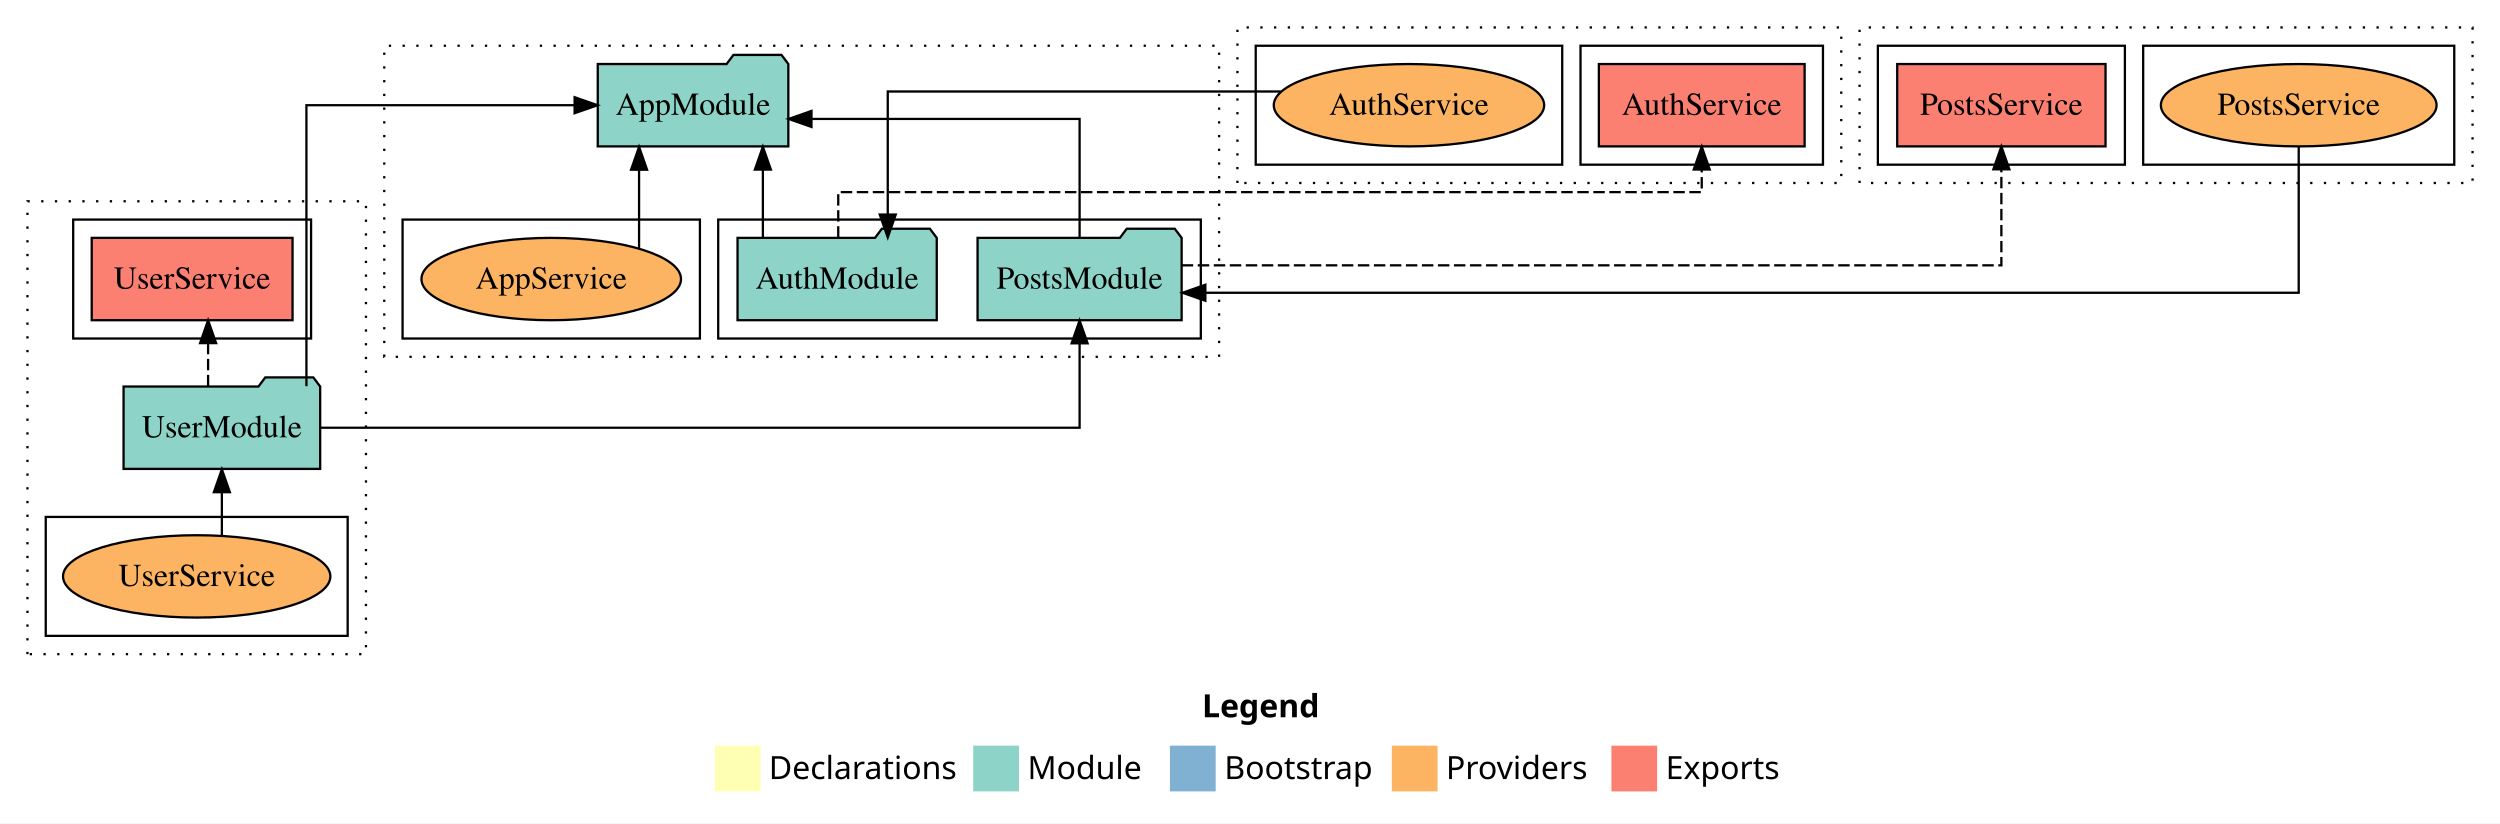
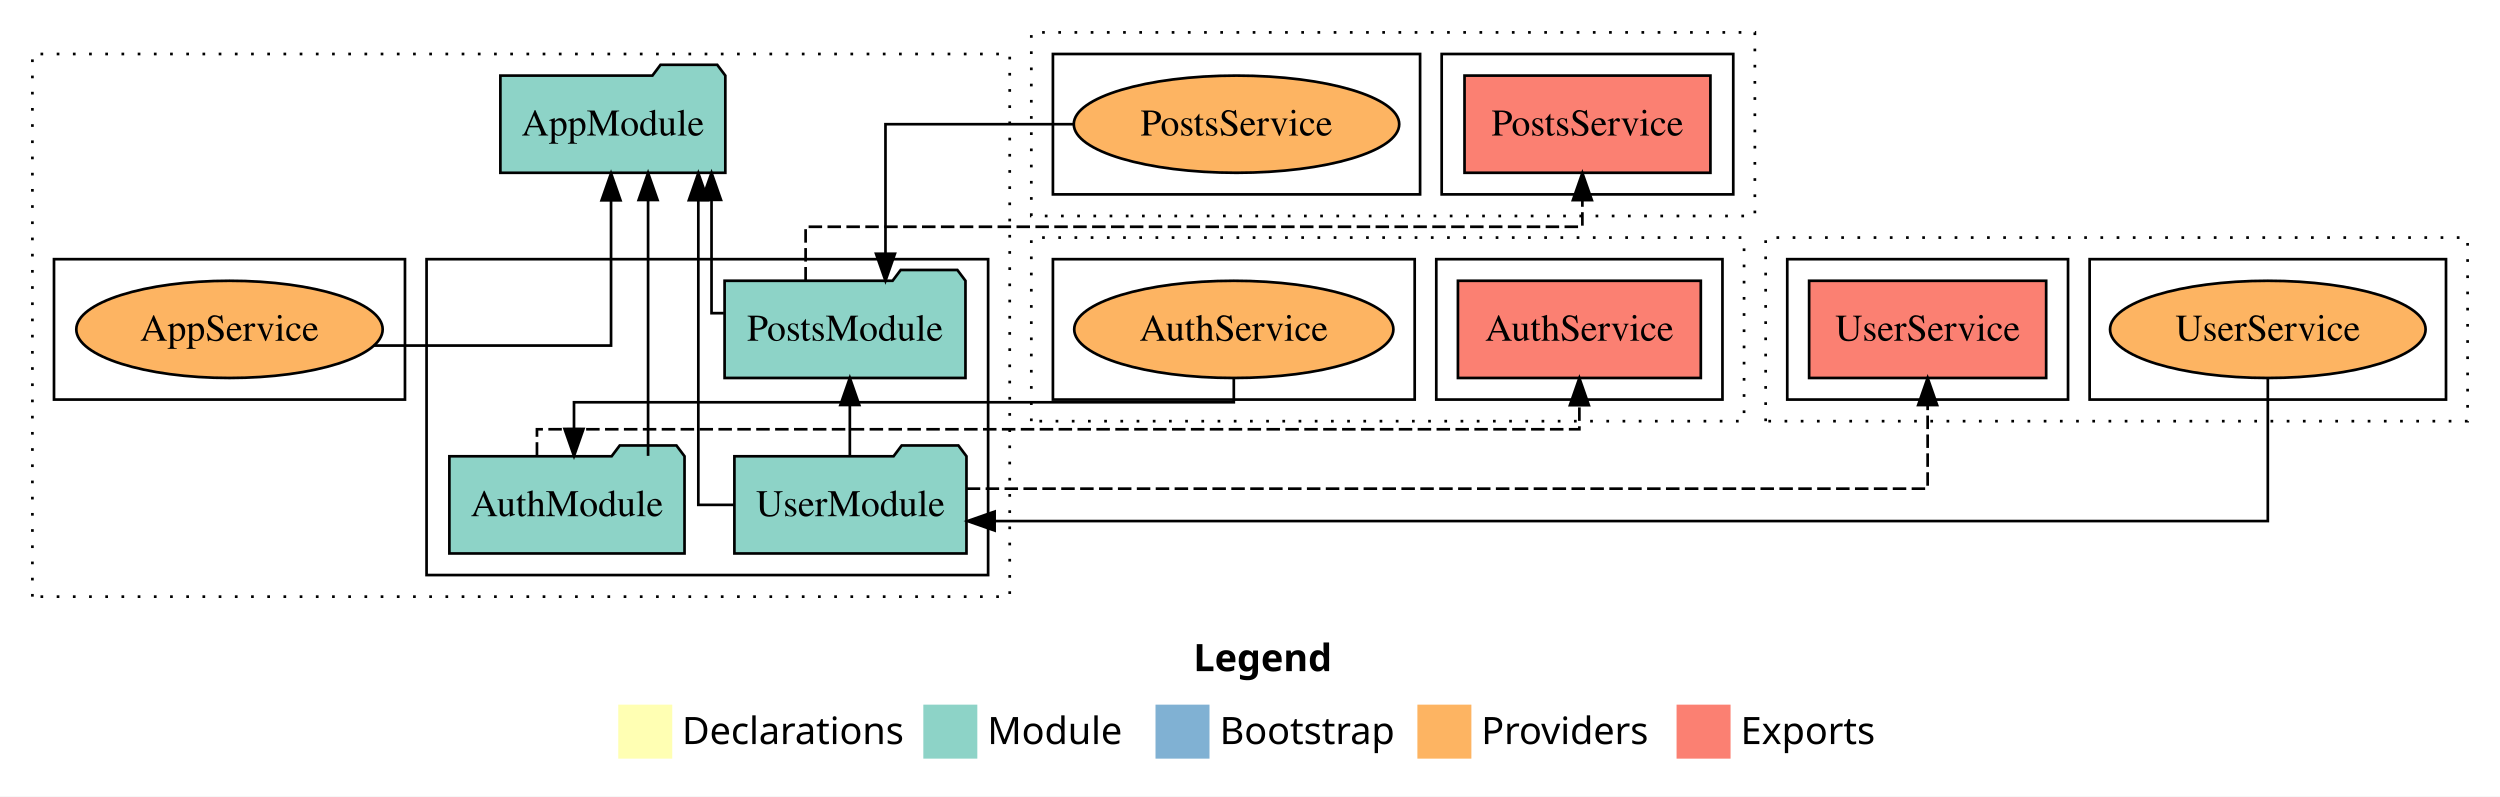
- <svg xmlns="http://www.w3.org/2000/svg" width="1093pt" height="360pt" viewBox="0.00 0.00 1093.00 360.00">
-   <g id="graph0" class="graph" transform="scale(1 1) rotate(0) translate(4 356)">
-     <polygon fill="white" stroke="transparent" points="-4,4 -4,-356 1089,-356 1089,4 -4,4" />
-     <text text-anchor="start" x="521.51" y="-42.4" font-family="Times-12" font-weight="bold" font-size="14.00">Legend</text>
-     <polygon fill="#ffffb3" stroke="transparent" points="308.5,-10 308.5,-30 328.5,-30 328.5,-10 308.5,-10" />
-     <text text-anchor="start" x="332.13" y="-15.4" font-family="Times-12" font-size="14.00">  Declarations</text>
-     <polygon fill="#8dd3c7" stroke="transparent" points="421.5,-10 421.5,-30 441.5,-30 441.5,-10 421.5,-10" />
-     <text text-anchor="start" x="445.23" y="-15.4" font-family="Times-12" font-size="14.00">  Module</text>
-     <polygon fill="#80b1d3" stroke="transparent" points="507.5,-10 507.5,-30 527.5,-30 527.5,-10 507.5,-10" />
-     <text text-anchor="start" x="531.28" y="-15.4" font-family="Times-12" font-size="14.00">  Bootstrap</text>
-     <polygon fill="#fdb462" stroke="transparent" points="604.5,-10 604.5,-30 624.5,-30 624.5,-10 604.5,-10" />
-     <text text-anchor="start" x="628.17" y="-15.4" font-family="Times-12" font-size="14.00">  Providers</text>
-     <polygon fill="#fb8072" stroke="transparent" points="700.5,-10 700.5,-30 720.5,-30 720.5,-10 700.5,-10" />
-     <text text-anchor="start" x="724.23" y="-15.4" font-family="Times-12" font-size="14.00">  Exports</text>
+ <svg xmlns="http://www.w3.org/2000/svg" width="926pt" height="295pt" viewBox="0.00 0.00 926.00 295.00">
+   <g id="graph0" class="graph" transform="scale(1 1) rotate(0) translate(4 291)">
+     <polygon fill="white" stroke="transparent" points="-4,4 -4,-291 922,-291 922,4 -4,4" />
+     <text text-anchor="start" x="438.01" y="-42.4" font-family="Times-12" font-weight="bold" font-size="14.00">Legend</text>
+     <polygon fill="#ffffb3" stroke="transparent" points="225,-10 225,-30 245,-30 245,-10 225,-10" />
+     <text text-anchor="start" x="248.63" y="-15.4" font-family="Times-12" font-size="14.00">  Declarations</text>
+     <polygon fill="#8dd3c7" stroke="transparent" points="338,-10 338,-30 358,-30 358,-10 338,-10" />
+     <text text-anchor="start" x="361.73" y="-15.4" font-family="Times-12" font-size="14.00">  Module</text>
+     <polygon fill="#80b1d3" stroke="transparent" points="424,-10 424,-30 444,-30 444,-10 424,-10" />
+     <text text-anchor="start" x="447.78" y="-15.4" font-family="Times-12" font-size="14.00">  Bootstrap</text>
+     <polygon fill="#fdb462" stroke="transparent" points="521,-10 521,-30 541,-30 541,-10 521,-10" />
+     <text text-anchor="start" x="544.67" y="-15.4" font-family="Times-12" font-size="14.00">  Providers</text>
+     <polygon fill="#fb8072" stroke="transparent" points="617,-10 617,-30 637,-30 637,-10 617,-10" />
+     <text text-anchor="start" x="640.73" y="-15.4" font-family="Times-12" font-size="14.00">  Exports</text>
+     <g id="clust1" class="cluster">
+       <polygon fill="none" stroke="black" stroke-dasharray="1,5" points="8,-70 8,-271 370,-271 370,-70 8,-70" />
+     </g>
+     <g id="clust3" class="cluster">
+       <polygon fill="none" stroke="black" points="154,-78 154,-195 362,-195 362,-78 154,-78" />
+     </g>
+     <g id="clust6" class="cluster">
+       <polygon fill="none" stroke="black" points="16,-143 16,-195 146,-195 146,-143 16,-143" />
+     </g>
    <g id="clust19" class="cluster">
-       <polygon fill="none" stroke="black" stroke-dasharray="1,5" points="8,-70 8,-268 156,-268 156,-70 8,-70" />
+       <polygon fill="none" stroke="black" stroke-dasharray="1,5" points="650,-135 650,-203 910,-203 910,-135 650,-135" />
    </g>
    <g id="clust24" class="cluster">
-       <polygon fill="none" stroke="black" points="16,-78 16,-130 148,-130 148,-78 16,-78" />
+       <polygon fill="none" stroke="black" points="770,-143 770,-195 902,-195 902,-143 770,-143" />
    </g>
    <g id="clust22" class="cluster">
-       <polygon fill="none" stroke="black" points="28,-208 28,-260 132,-260 132,-208 28,-208" />
-     </g>
-     <g id="clust1" class="cluster">
-       <polygon fill="none" stroke="black" stroke-dasharray="1,5" points="164,-200 164,-336 529,-336 529,-200 164,-200" />
-     </g>
-     <g id="clust3" class="cluster">
-       <polygon fill="none" stroke="black" points="310,-208 310,-260 521,-260 521,-208 310,-208" />
-     </g>
-     <g id="clust6" class="cluster">
-       <polygon fill="none" stroke="black" points="172,-208 172,-260 302,-260 302,-208 172,-208" />
+       <polygon fill="none" stroke="black" points="658,-143 658,-195 762,-195 762,-143 658,-143" />
    </g>
    <g id="clust7" class="cluster">
-       <polygon fill="none" stroke="black" stroke-dasharray="1,5" points="537,-276 537,-344 801,-344 801,-276 537,-276" />
+       <polygon fill="none" stroke="black" stroke-dasharray="1,5" points="378,-135 378,-203 642,-203 642,-135 378,-135" />
    </g>
    <g id="clust10" class="cluster">
-       <polygon fill="none" stroke="black" points="687,-284 687,-336 793,-336 793,-284 687,-284" />
+       <polygon fill="none" stroke="black" points="528,-143 528,-195 634,-195 634,-143 528,-143" />
    </g>
    <g id="clust12" class="cluster">
-       <polygon fill="none" stroke="black" points="545,-284 545,-336 679,-336 679,-284 545,-284" />
+       <polygon fill="none" stroke="black" points="386,-143 386,-195 520,-195 520,-143 386,-143" />
    </g>
    <g id="clust13" class="cluster">
-       <polygon fill="none" stroke="black" stroke-dasharray="1,5" points="809,-276 809,-344 1077,-344 1077,-276 809,-276" />
+       <polygon fill="none" stroke="black" stroke-dasharray="1,5" points="378,-211 378,-279 646,-279 646,-211 378,-211" />
+     </g>
+     <g id="clust16" class="cluster">
+       <polygon fill="none" stroke="black" points="530,-219 530,-271 638,-271 638,-219 530,-219" />
    </g>
    <g id="clust18" class="cluster">
-       <polygon fill="none" stroke="black" points="933,-284 933,-336 1069,-336 1069,-284 933,-284" />
-     </g>
-     <g id="clust16" class="cluster">
-       <polygon fill="none" stroke="black" points="817,-284 817,-336 925,-336 925,-284 817,-284" />
+       <polygon fill="none" stroke="black" points="386,-219 386,-271 522,-271 522,-219 386,-219" />
    </g>
    <g id="node1" class="node">
-       <polygon fill="#8dd3c7" stroke="black" points="405.55,-252 402.55,-256 381.55,-256 378.55,-252 318.45,-252 318.45,-216 405.55,-216 405.55,-252" />
-       <text text-anchor="middle" x="362" y="-229.8" font-family="Times,serif" font-size="14.00">AuthModule</text>
+       <polygon fill="#8dd3c7" stroke="black" points="249.55,-122 246.55,-126 225.55,-126 222.55,-122 162.45,-122 162.45,-86 249.55,-86 249.55,-122" />
+       <text text-anchor="middle" x="206" y="-99.8" font-family="Times,serif" font-size="14.00">AuthModule</text>
    </g>
    <g id="node4" class="node">
-       <polygon fill="#8dd3c7" stroke="black" points="340.66,-328 337.66,-332 316.66,-332 313.66,-328 257.34,-328 257.34,-292 340.66,-292 340.66,-328" />
-       <text text-anchor="middle" x="299" y="-305.8" font-family="Times,serif" font-size="14.00">AppModule</text>
+       <polygon fill="#8dd3c7" stroke="black" points="264.66,-263 261.66,-267 240.66,-267 237.66,-263 181.34,-263 181.34,-227 264.66,-227 264.66,-263" />
+       <text text-anchor="middle" x="223" y="-240.8" font-family="Times,serif" font-size="14.00">AppModule</text>
    </g>
    <g id="edge1" class="edge">
-       <path fill="none" stroke="black" d="M329.53,-252.01C329.53,-252.01 329.53,-281.85 329.53,-281.85" />
-       <polygon fill="black" stroke="black" points="326.03,-281.85 329.53,-291.85 333.03,-281.85 326.03,-281.85" />
+       <path fill="none" stroke="black" d="M236.05,-122.14C236.05,-122.14 236.05,-216.93 236.05,-216.93" />
+       <polygon fill="black" stroke="black" points="232.55,-216.92 236.05,-226.93 239.55,-216.93 232.55,-216.92" />
    </g>
    <g id="node6" class="node">
-       <polygon fill="#fb8072" stroke="black" points="784.98,-328 695.02,-328 695.02,-292 784.98,-292 784.98,-328" />
-       <text text-anchor="middle" x="740" y="-305.8" font-family="Times,serif" font-size="14.00">AuthService </text>
+       <polygon fill="#fb8072" stroke="black" points="625.98,-187 536.02,-187 536.02,-151 625.98,-151 625.98,-187" />
+       <text text-anchor="middle" x="581" y="-164.8" font-family="Times,serif" font-size="14.00">AuthService </text>
    </g>
    <g id="edge5" class="edge">
-       <path fill="none" stroke="black" stroke-dasharray="5,2" d="M362.48,-252.11C362.48,-261.9 362.48,-272 362.48,-272 362.48,-272 740,-272 740,-272 740,-272 740,-281.89 740,-281.89" />
-       <polygon fill="black" stroke="black" points="736.5,-281.89 740,-291.89 743.5,-281.89 736.5,-281.89" />
+       <path fill="none" stroke="black" stroke-dasharray="5,2" d="M194.89,-122.21C194.89,-127.55 194.89,-132 194.89,-132 194.89,-132 581,-132 581,-132 581,-132 581,-140.93 581,-140.93" />
+       <polygon fill="black" stroke="black" points="577.5,-140.93 581,-150.93 584.5,-140.93 577.5,-140.93" />
    </g>
    <g id="node2" class="node">
-       <polygon fill="#8dd3c7" stroke="black" points="512.61,-252 509.61,-256 488.61,-256 485.61,-252 423.39,-252 423.39,-216 512.61,-216 512.61,-252" />
-       <text text-anchor="middle" x="468" y="-229.8" font-family="Times,serif" font-size="14.00">PostsModule</text>
+       <polygon fill="#8dd3c7" stroke="black" points="353.61,-187 350.61,-191 329.61,-191 326.61,-187 264.39,-187 264.39,-151 353.61,-151 353.61,-187" />
+       <text text-anchor="middle" x="309" y="-164.8" font-family="Times,serif" font-size="14.00">PostsModule</text>
    </g>
    <g id="edge2" class="edge">
-       <path fill="none" stroke="black" d="M468,-252.03C468,-272.77 468,-304 468,-304 468,-304 350.78,-304 350.78,-304" />
-       <polygon fill="black" stroke="black" points="350.78,-300.5 340.78,-304 350.78,-307.5 350.78,-300.5" />
+       <path fill="none" stroke="black" d="M264.12,-175C261.29,-175 259.55,-175 259.55,-175 259.55,-175 259.55,-216.97 259.55,-216.97" />
+       <polygon fill="black" stroke="black" points="256.05,-216.97 259.55,-226.97 263.05,-216.97 256.05,-216.97" />
    </g>
    <g id="node8" class="node">
-       <polygon fill="#fb8072" stroke="black" points="916.54,-328 825.46,-328 825.46,-292 916.54,-292 916.54,-328" />
-       <text text-anchor="middle" x="871" y="-305.8" font-family="Times,serif" font-size="14.00">PostsService </text>
+       <polygon fill="#fb8072" stroke="black" points="629.54,-263 538.46,-263 538.46,-227 629.54,-227 629.54,-263" />
+       <text text-anchor="middle" x="584" y="-240.8" font-family="Times,serif" font-size="14.00">PostsService </text>
    </g>
    <g id="edge8" class="edge">
-       <path fill="none" stroke="black" stroke-dasharray="5,2" d="M512.67,-240C617.59,-240 871,-240 871,-240 871,-240 871,-281.97 871,-281.97" />
-       <polygon fill="black" stroke="black" points="867.5,-281.97 871,-291.97 874.5,-281.97 867.5,-281.97" />
+       <path fill="none" stroke="black" stroke-dasharray="5,2" d="M294.4,-187.11C294.4,-196.9 294.4,-207 294.4,-207 294.4,-207 582.11,-207 582.11,-207 582.11,-207 582.11,-216.89 582.11,-216.89" />
+       <polygon fill="black" stroke="black" points="578.61,-216.89 582.11,-226.89 585.61,-216.89 578.61,-216.89" />
    </g>
    <g id="node3" class="node">
-       <polygon fill="#8dd3c7" stroke="black" points="135.98,-187 132.98,-191 111.98,-191 108.98,-187 50.02,-187 50.02,-151 135.98,-151 135.98,-187" />
-       <text text-anchor="middle" x="93" y="-164.8" font-family="Times,serif" font-size="14.00">UserModule</text>
+       <polygon fill="#8dd3c7" stroke="black" points="353.98,-122 350.98,-126 329.98,-126 326.98,-122 268.02,-122 268.02,-86 353.98,-86 353.98,-122" />
+       <text text-anchor="middle" x="311" y="-99.8" font-family="Times,serif" font-size="14.00">UserModule</text>
    </g>
    <g id="edge7" class="edge">
-       <path fill="none" stroke="black" d="M136.02,-169C234.52,-169 468,-169 468,-169 468,-169 468,-205.89 468,-205.89" />
-       <polygon fill="black" stroke="black" points="464.5,-205.89 468,-215.89 471.5,-205.89 464.5,-205.89" />
+       <path fill="none" stroke="black" d="M310.78,-122.11C310.78,-122.11 310.78,-140.99 310.78,-140.99" />
+       <polygon fill="black" stroke="black" points="307.28,-140.99 310.78,-150.99 314.28,-140.99 307.28,-140.99" />
    </g>
    <g id="edge3" class="edge">
-       <path fill="none" stroke="black" d="M129.97,-187.14C129.97,-225.23 129.97,-310 129.97,-310 129.97,-310 247.22,-310 247.22,-310" />
-       <polygon fill="black" stroke="black" points="247.22,-313.5 257.22,-310 247.22,-306.5 247.22,-313.5" />
+       <path fill="none" stroke="black" d="M268.01,-104C260.3,-104 254.66,-104 254.66,-104 254.66,-104 254.66,-216.86 254.66,-216.86" />
+       <polygon fill="black" stroke="black" points="251.16,-216.86 254.66,-226.86 258.16,-216.86 251.16,-216.86" />
    </g>
    <g id="node10" class="node">
-       <polygon fill="#fb8072" stroke="black" points="123.9,-252 36.1,-252 36.1,-216 123.9,-216 123.9,-252" />
-       <text text-anchor="middle" x="80" y="-229.8" font-family="Times,serif" font-size="14.00">UserService </text>
+       <polygon fill="#fb8072" stroke="black" points="753.9,-187 666.1,-187 666.1,-151 753.9,-151 753.9,-187" />
+       <text text-anchor="middle" x="710" y="-164.8" font-family="Times,serif" font-size="14.00">UserService </text>
    </g>
    <g id="edge10" class="edge">
-       <path fill="none" stroke="black" stroke-dasharray="5,2" d="M86.98,-187.11C86.98,-187.11 86.98,-205.99 86.98,-205.99" />
-       <polygon fill="black" stroke="black" points="83.48,-205.99 86.98,-215.99 90.48,-205.99 83.48,-205.99" />
+       <path fill="none" stroke="black" stroke-dasharray="5,2" d="M354.08,-110C457.25,-110 710,-110 710,-110 710,-110 710,-140.98 710,-140.98" />
+       <polygon fill="black" stroke="black" points="706.5,-140.98 710,-150.98 713.5,-140.98 706.5,-140.98" />
    </g>
    <g id="node5" class="node">
-       <ellipse fill="#fdb462" stroke="black" cx="237" cy="-234" rx="56.74" ry="18" />
-       <text text-anchor="middle" x="237" y="-229.8" font-family="Times,serif" font-size="14.00">AppService</text>
+       <ellipse fill="#fdb462" stroke="black" cx="81" cy="-169" rx="56.74" ry="18" />
+       <text text-anchor="middle" x="81" y="-164.8" font-family="Times,serif" font-size="14.00">AppService</text>
    </g>
    <g id="edge4" class="edge">
-       <path fill="none" stroke="black" d="M275.4,-247.24C275.4,-247.24 275.4,-281.79 275.4,-281.79" />
-       <polygon fill="black" stroke="black" points="271.9,-281.79 275.4,-291.79 278.9,-281.79 271.9,-281.79" />
+       <path fill="none" stroke="black" d="M134.43,-163C174.45,-163 222.33,-163 222.33,-163 222.33,-163 222.33,-216.8 222.33,-216.8" />
+       <polygon fill="black" stroke="black" points="218.83,-216.8 222.33,-226.8 225.83,-216.8 218.83,-216.8" />
    </g>
    <g id="node7" class="node">
-       <ellipse fill="#fdb462" stroke="black" cx="612" cy="-310" rx="59.11" ry="18" />
-       <text text-anchor="middle" x="612" y="-305.8" font-family="Times,serif" font-size="14.00">AuthService</text>
+       <ellipse fill="#fdb462" stroke="black" cx="453" cy="-169" rx="59.11" ry="18" />
+       <text text-anchor="middle" x="453" y="-164.8" font-family="Times,serif" font-size="14.00">AuthService</text>
    </g>
    <g id="edge6" class="edge">
-       <path fill="none" stroke="black" d="M555.96,-316C488.49,-316 384.13,-316 384.13,-316 384.13,-316 384.13,-262.2 384.13,-262.2" />
-       <polygon fill="black" stroke="black" points="387.63,-262.2 384.13,-252.2 380.63,-262.2 387.63,-262.2" />
+       <path fill="none" stroke="black" d="M453,-150.84C453,-145.96 453,-142 453,-142 453,-142 208.61,-142 208.61,-142 208.61,-142 208.61,-132.11 208.61,-132.11" />
+       <polygon fill="black" stroke="black" points="212.11,-132.11 208.61,-122.11 205.11,-132.11 212.11,-132.11" />
    </g>
    <g id="node9" class="node">
-       <ellipse fill="#fdb462" stroke="black" cx="1001" cy="-310" rx="60.27" ry="18" />
-       <text text-anchor="middle" x="1001" y="-305.8" font-family="Times,serif" font-size="14.00">PostsService</text>
+       <ellipse fill="#fdb462" stroke="black" cx="454" cy="-245" rx="60.27" ry="18" />
+       <text text-anchor="middle" x="454" y="-240.8" font-family="Times,serif" font-size="14.00">PostsService</text>
    </g>
    <g id="edge9" class="edge">
-       <path fill="none" stroke="black" d="M1001,-291.8C1001,-267.64 1001,-228 1001,-228 1001,-228 522.98,-228 522.98,-228" />
-       <polygon fill="black" stroke="black" points="522.98,-224.5 512.98,-228 522.98,-231.5 522.98,-224.5" />
+       <path fill="none" stroke="black" d="M393.56,-245C359.6,-245 323.98,-245 323.98,-245 323.98,-245 323.98,-197.01 323.98,-197.01" />
+       <polygon fill="black" stroke="black" points="327.48,-197.01 323.98,-187.01 320.48,-197.01 327.48,-197.01" />
    </g>
    <g id="node11" class="node">
-       <ellipse fill="#fdb462" stroke="black" cx="82" cy="-104" rx="58.44" ry="18" />
-       <text text-anchor="middle" x="82" y="-99.8" font-family="Times,serif" font-size="14.00">UserService</text>
+       <ellipse fill="#fdb462" stroke="black" cx="836" cy="-169" rx="58.44" ry="18" />
+       <text text-anchor="middle" x="836" y="-164.8" font-family="Times,serif" font-size="14.00">UserService</text>
    </g>
    <g id="edge11" class="edge">
-       <path fill="none" stroke="black" d="M93,-121.76C93,-121.76 93,-140.81 93,-140.81" />
-       <polygon fill="black" stroke="black" points="89.5,-140.81 93,-150.81 96.5,-140.81 89.5,-140.81" />
+       <path fill="none" stroke="black" d="M836,-150.72C836,-129.68 836,-98 836,-98 836,-98 364.41,-98 364.41,-98" />
+       <polygon fill="black" stroke="black" points="364.41,-94.5 354.41,-98 364.41,-101.5 364.41,-94.5" />
    </g>
  </g>
</svg>
